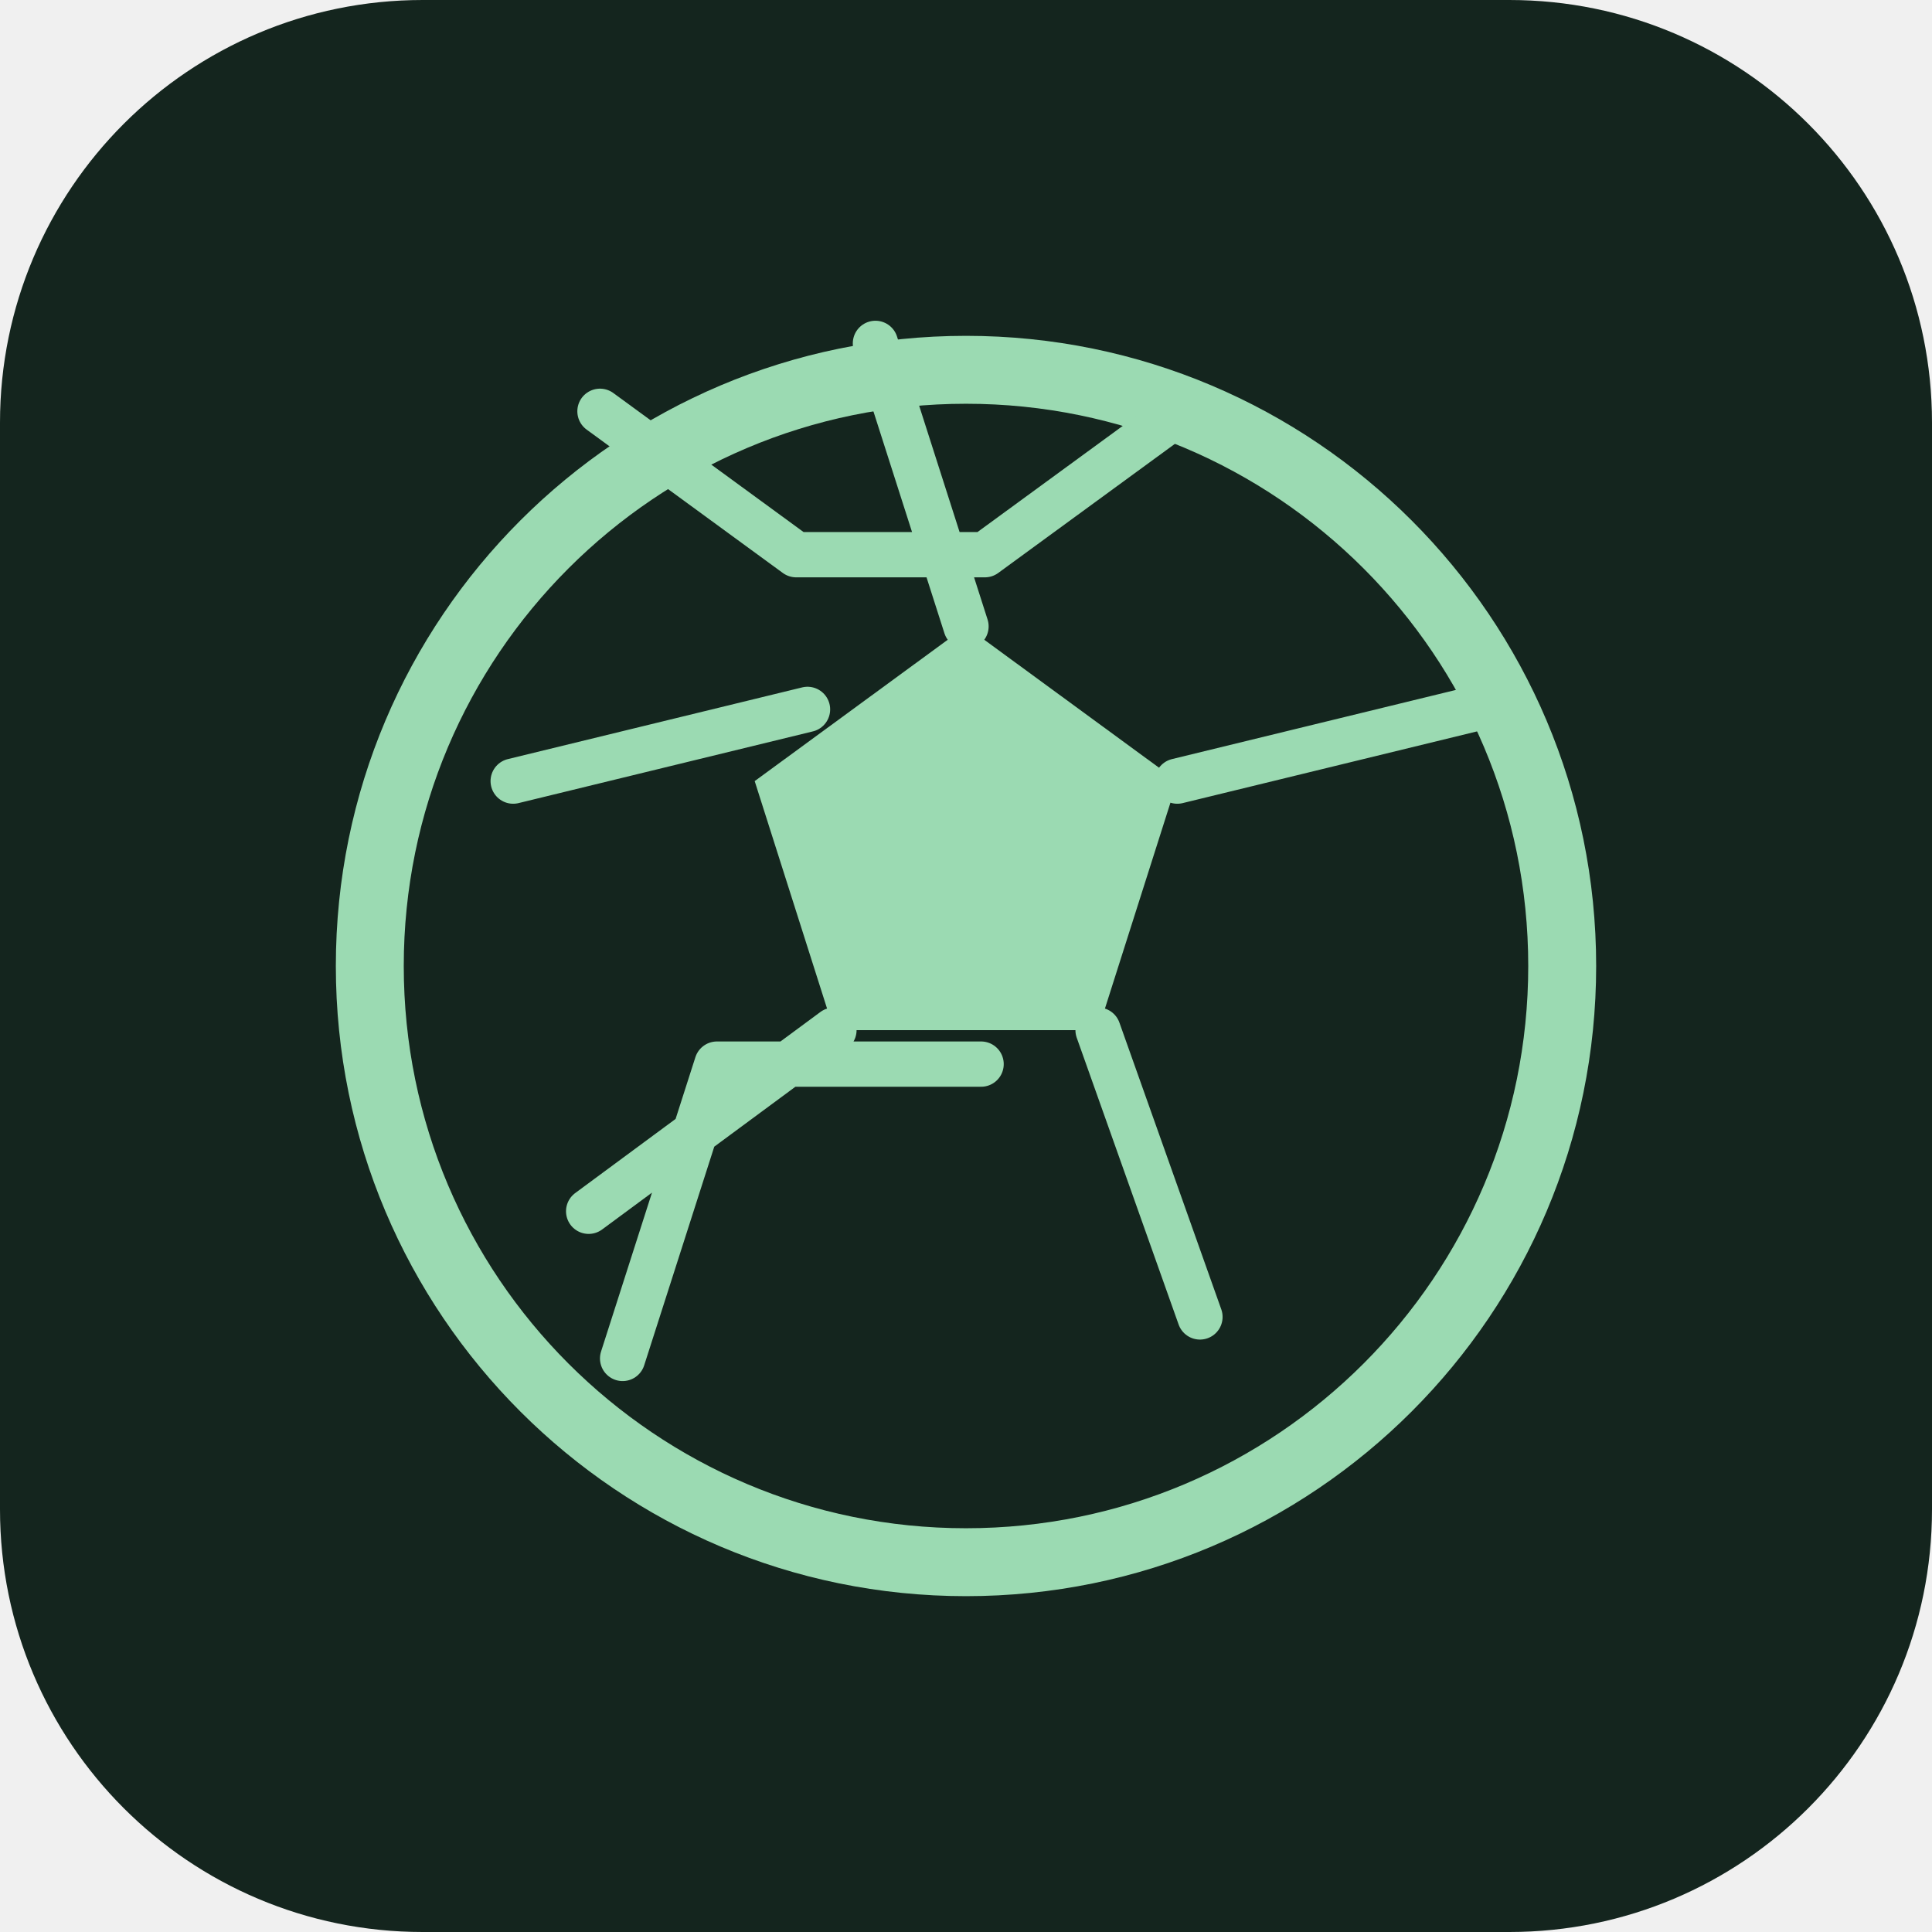
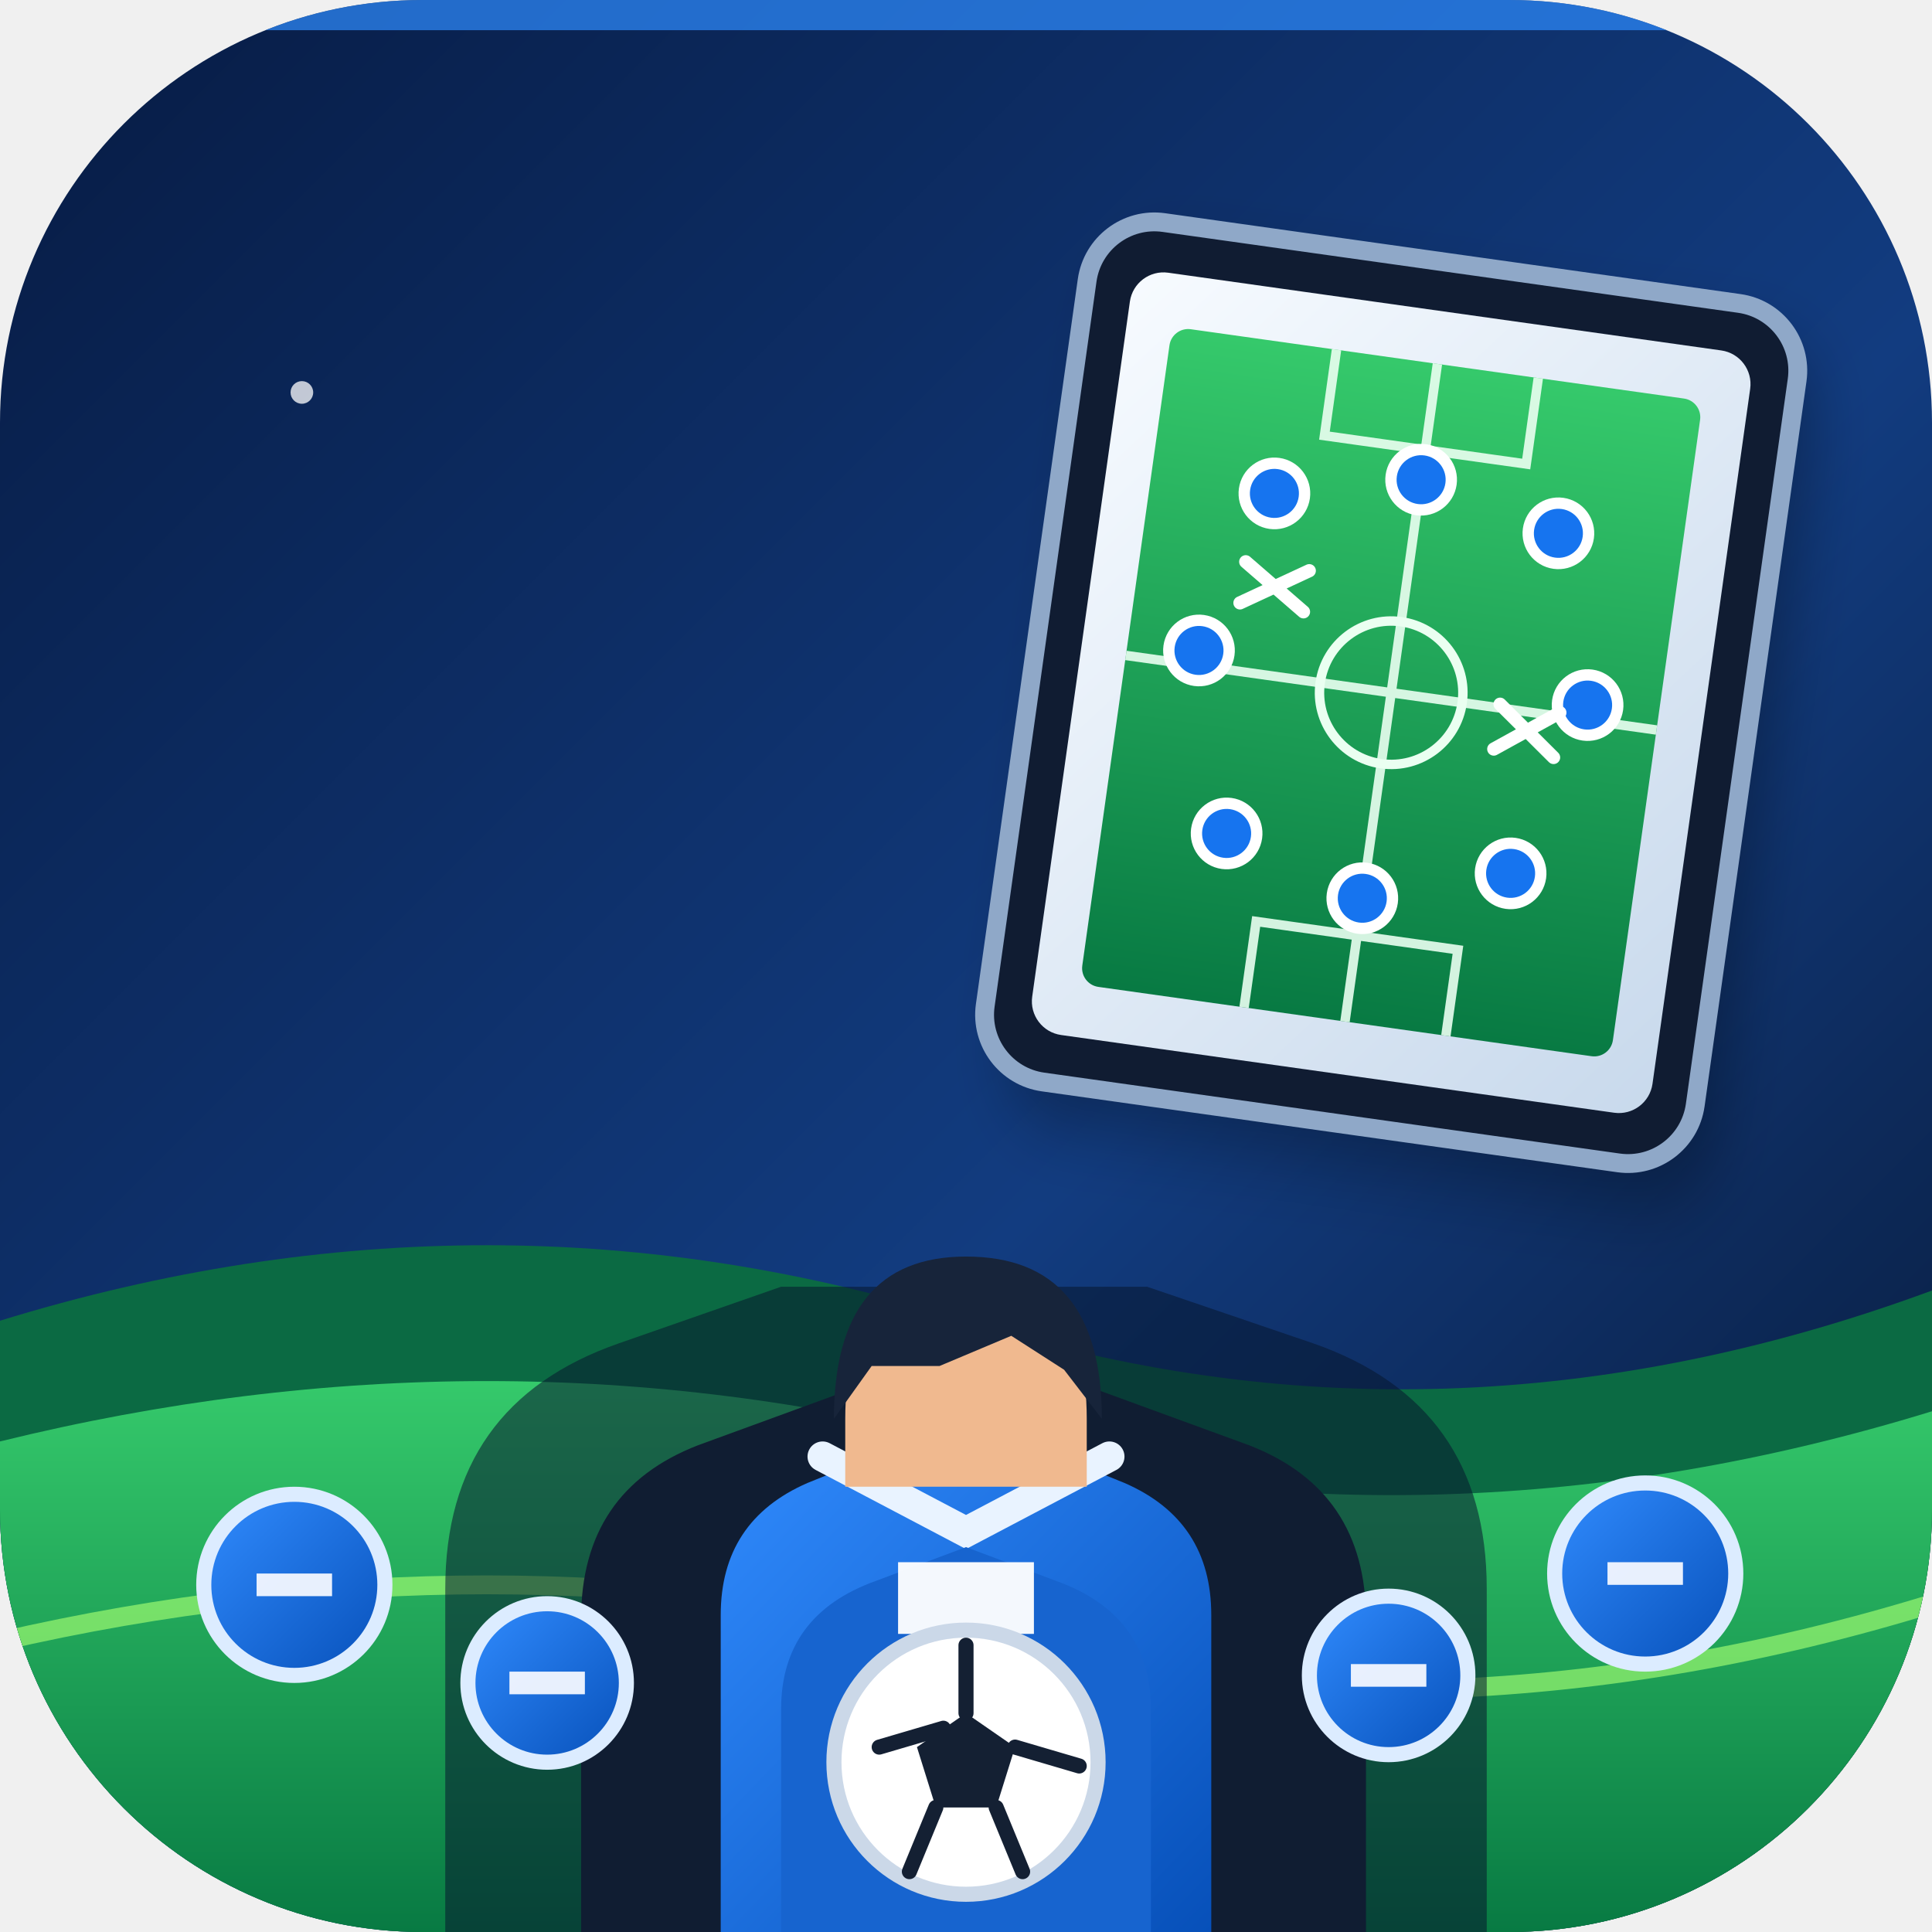
<svg xmlns="http://www.w3.org/2000/svg" viewBox="0 0 512 512">
-   <rect width="512" height="512" rx="112" fill="#14251e" />
-   <circle cx="256" cy="256" r="158" fill="none" stroke="#9bdab2" stroke-width="18" />
-   <path d="m256 166 56 41-21 66h-70l-21-66z" fill="#9bdab2" />
-   <path d="m256 166-24-75m80 116 78-19m-99 85 27 76m-97-76-65 48m-20-114 78-19m-24 94-25 78m25-78h70m-49-135 50 0m-50 0-52-38m102 38 52-38" fill="none" stroke="#9bdab2" stroke-width="12" stroke-linecap="round" />
+   <defs>
+     <linearGradient id="bg" x1="0" y1="0" x2="1" y2="1">
+       <stop offset="0" stop-color="#071b43" />
+       <stop offset=".58" stop-color="#123c80" />
+       <stop offset="1" stop-color="#07152e" />
+     </linearGradient>
+     <linearGradient id="pitch" x1="0" y1="0" x2="0" y2="1">
+       <stop stop-color="#35c96b" />
+       <stop offset="1" stop-color="#087a43" />
+     </linearGradient>
+     <linearGradient id="shirt" x1="0" y1="0" x2="1" y2="1">
+       <stop stop-color="#318cff" />
+       <stop offset="1" stop-color="#0750b9" />
+     </linearGradient>
+     <linearGradient id="board" x1="0" y1="0" x2="1" y2="1">
+       <stop stop-color="#f7fbff" />
+       <stop offset="1" stop-color="#c8d9ec" />
+     </linearGradient>
+     <filter id="shadow" x="-30%" y="-30%" width="160%" height="160%">
+       <feGaussianBlur stdDeviation="9" />
+     </filter>
+     <clipPath id="clip">
+       <rect width="512" height="512" rx="112" />
+     </clipPath>
+   </defs>
+   <g clip-path="url(#clip)">
+     <rect width="512" height="512" fill="url(#bg)" />
+     <circle cx="80" cy="104" r="3" fill="#fff" opacity=".75" />
+     <circle cx="430" cy="90" r="4" fill="#fff" opacity=".8" />
+     <circle cx="466" cy="156" r="2.5" fill="#fff" opacity=".65" />
+     <path d="M0 350 Q130 310 256 350 T512 342 V512 H0Z" fill="#0b6a43" />
+     <path d="M0 382 Q130 350 256 382 T512 374 V512 H0Z" fill="url(#pitch)" />
+     <path d="M0 435 Q130 405 256 435 T512 425" fill="none" stroke="#a4ff72" stroke-width="5" opacity=".65" />
+     <g transform="translate(274 70) rotate(8 105 112)">
+       <rect x="7" y="10" width="190" height="230" rx="18" fill="#000" opacity=".3" filter="url(#shadow)" />
+       <rect width="190" height="230" rx="18" fill="#101c32" stroke="#8fa8c8" stroke-width="5" />
+       <rect x="12" y="13" width="166" height="204" rx="9" fill="url(#board)" />
+       <rect x="24" y="27" width="142" height="176" rx="5" fill="url(#pitch)" />
+       <path d="M95 27V203 M24 115H166 M68 27V50H122V27 M68 203V180H122V203" fill="none" stroke="#eafff1" stroke-width="2.5" opacity=".9" />
+       <circle cx="95" cy="115" r="19" fill="none" stroke="#eafff1" stroke-width="2.5" />
+       <g fill="#1674ef" stroke="#fff" stroke-width="3">
+         <circle cx="57" cy="67" r="8" />
+         <circle cx="95" cy="58" r="8" />
+         <circle cx="133" cy="67" r="8" />
+         <circle cx="43" cy="111" r="8" />
+         <circle cx="147" cy="111" r="8" />
+         <circle cx="57" cy="158" r="8" />
+         <circle cx="95" cy="170" r="8" />
+         <circle cx="133" cy="158" r="8" />
+       </g>
+       <path d="M52 86l17 11m-17 0 17-11M124 126l16-12m-16 0 16 12" fill="none" stroke="#fff" stroke-width="3.5" stroke-linecap="round" />
+     </g>
+     <g transform="translate(0 0)">
+       <path d="M118 512v-91q0-49 46-65l43-15h97l44 15q46 16 46 65v91Z" fill="#06152d" opacity=".55" />
+       <path d="M154 512v-83q0-34 31-46l52-19h42l52 19q31 12 31 46v83Z" fill="#101d32" />
+       <path d="M191 512v-84q0-25 23-35l42-17 42 17q23 10 23 35v84Z" fill="url(#shirt)" />
+       <path d="M218 386l38 20 38-20" fill="none" stroke="#e9f3ff" stroke-width="8" stroke-linecap="round" />
+       <path d="M224 376q0-38 32-38t32 38v18h-64Z" fill="#f0b98f" />
+       <path d="M221 376q0-43 35-43 36 0 36 43l-10-13-14-9-19 8-18 0Z" fill="#17243a" />
+       <path d="M207 512v-59q0-25 25-34l24-9 24 9q25 9 25 34v59Z" fill="#1764cf" />
+       <path d="M238 414h36v19h-36z" fill="#fff" opacity=".95" />
+     </g>
+     <g fill="url(#shirt)" stroke="#dcecff" stroke-width="4">
+       <circle cx="78" cy="420" r="24" />
+       <circle cx="145" cy="446" r="21" />
+       <circle cx="368" cy="444" r="21" />
+       <circle cx="436" cy="417" r="24" />
+     </g>
+     <g fill="#f2f7ff" opacity=".95">
+       <path d="M68 417h20v6H68zM135 443h20v6h-20zM358 441h20v6h-20zM426 414h20v6h-20z" />
+     </g>
+     <g transform="translate(256 467)">
+       <circle r="35" fill="#fff" stroke="#cbd8e8" stroke-width="4" />
+       <path d="M0-13 13-4 8 12H-8L-13-4Z" fill="#142033" />
+       <path d="m0-13 0-18m13 27 17 5M8 12l7 17m-23-17-7 17m-8-33 17-5" fill="none" stroke="#142033" stroke-width="4" stroke-linecap="round" />
+     </g>
+     <path d="M0 0h512v8H0z" fill="#2e8cff" opacity=".7" />
+   </g>
</svg>
